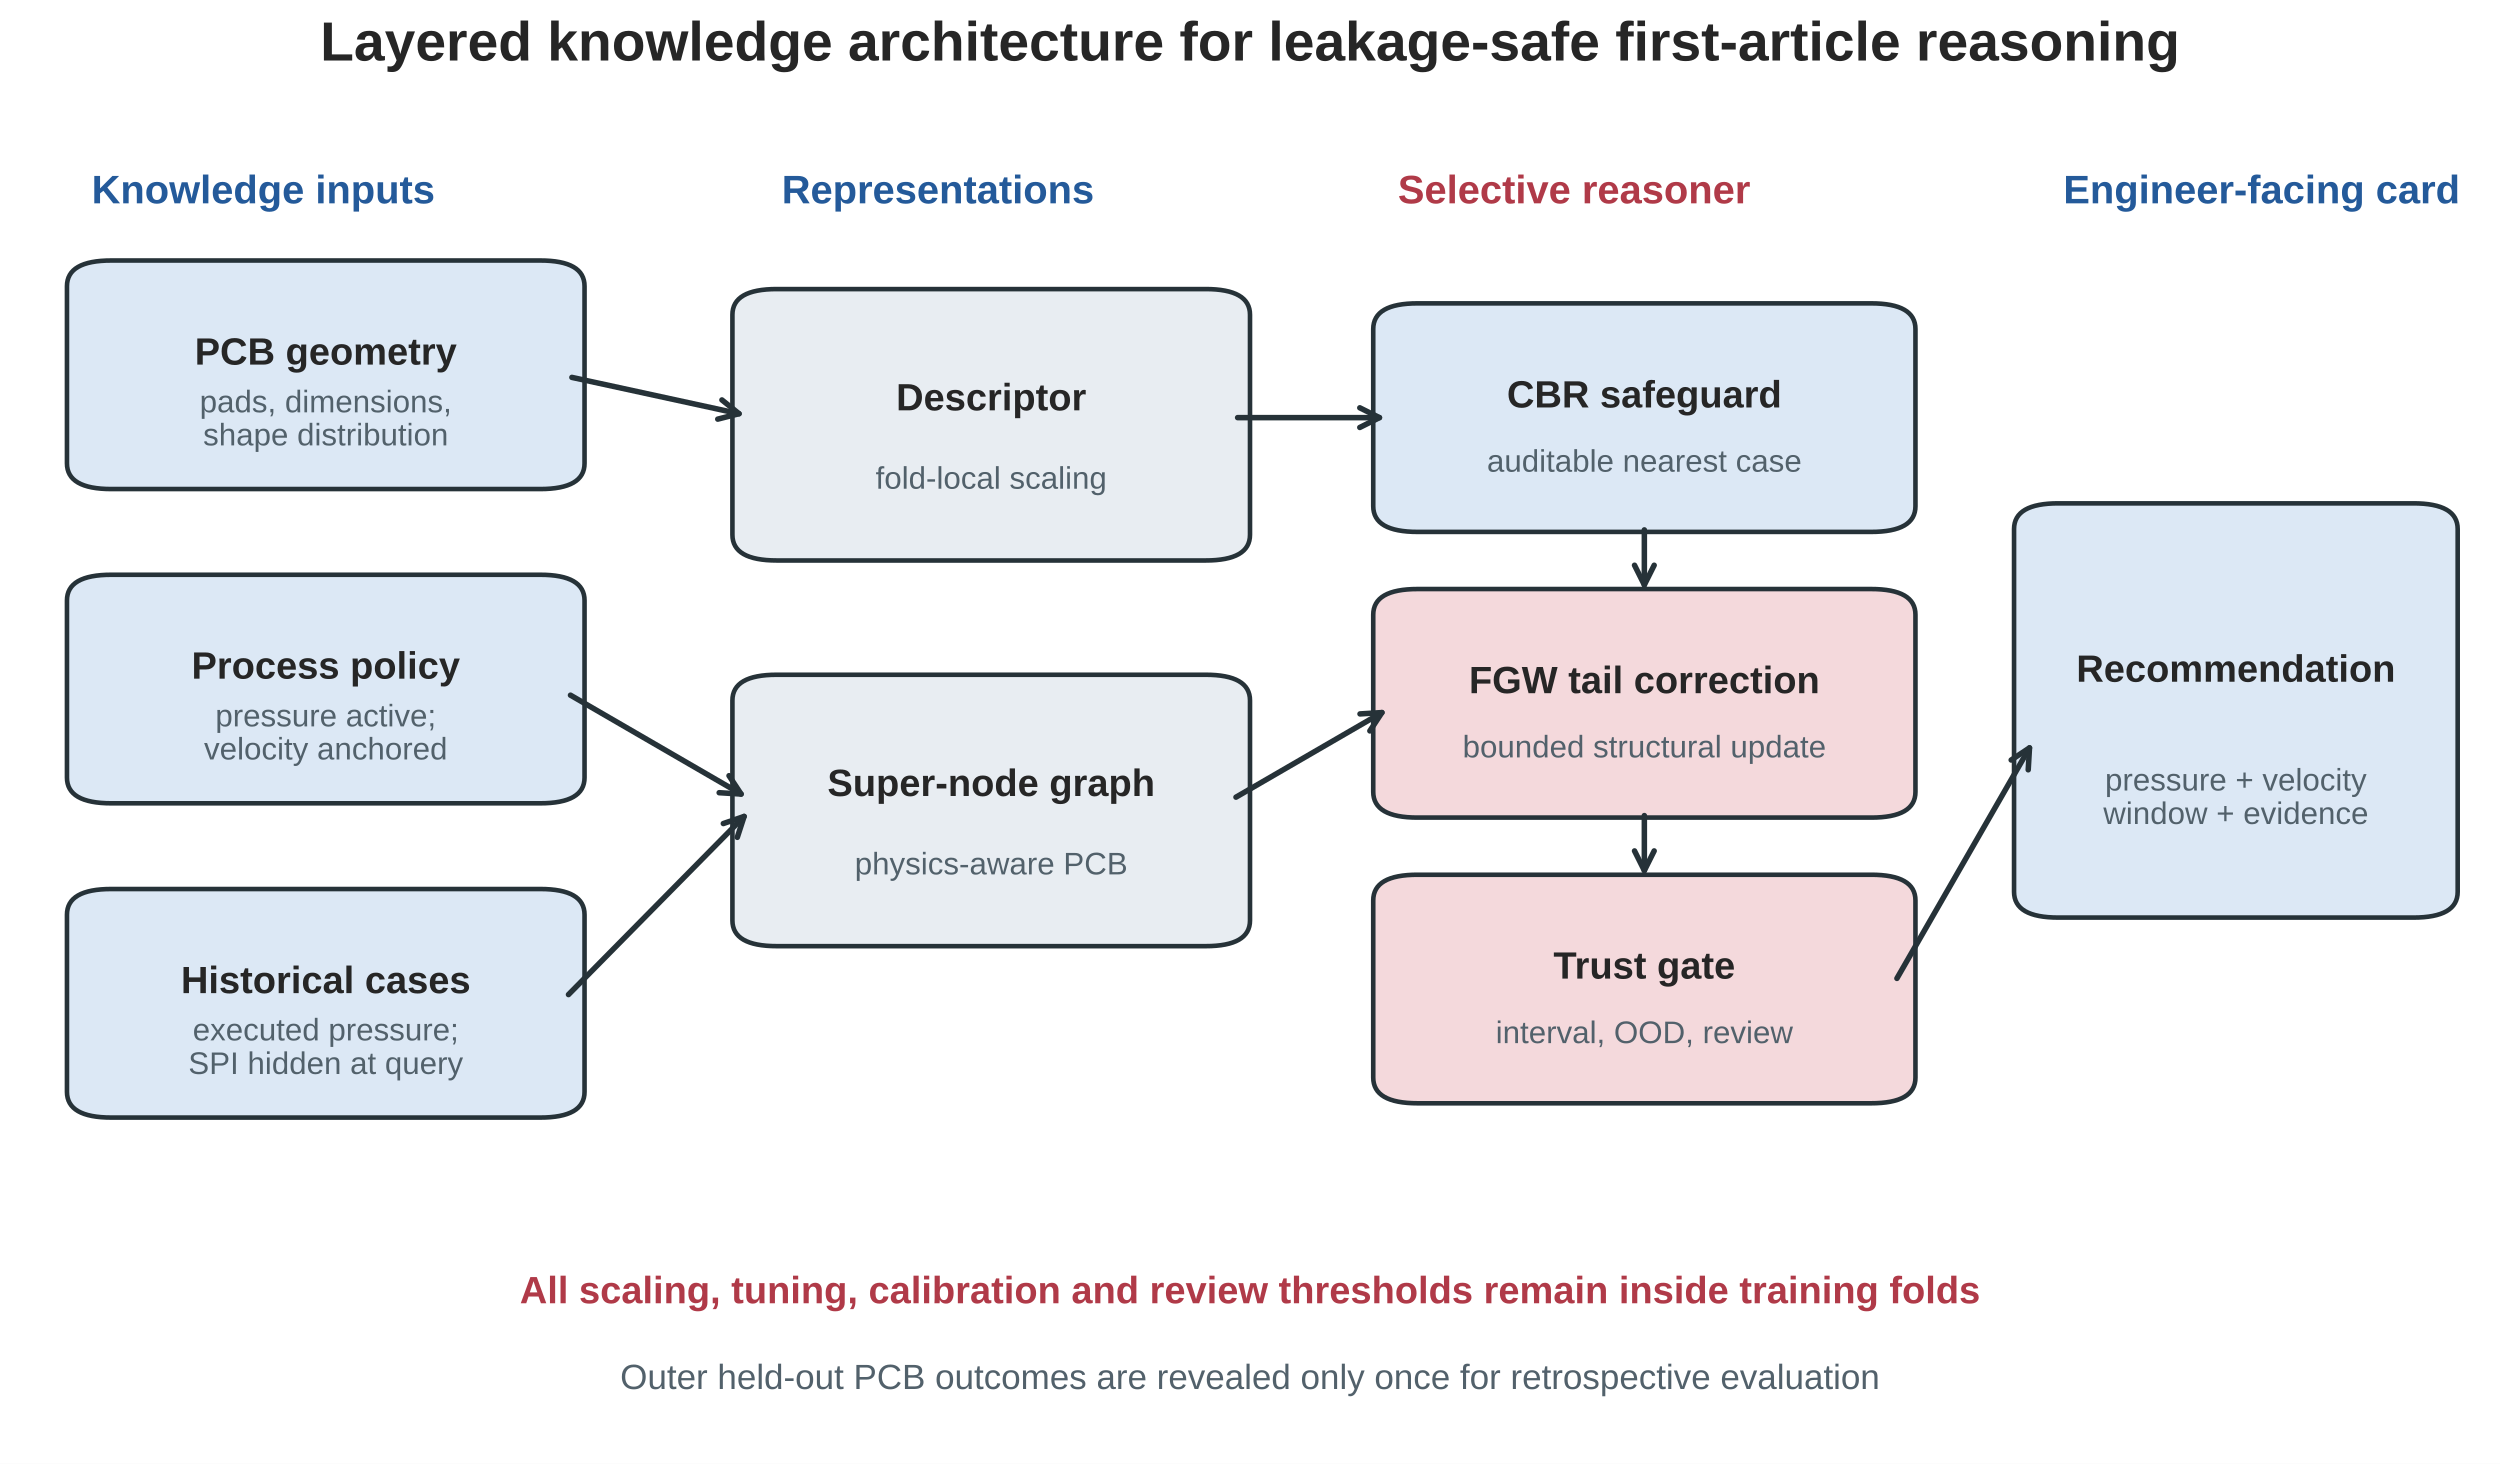
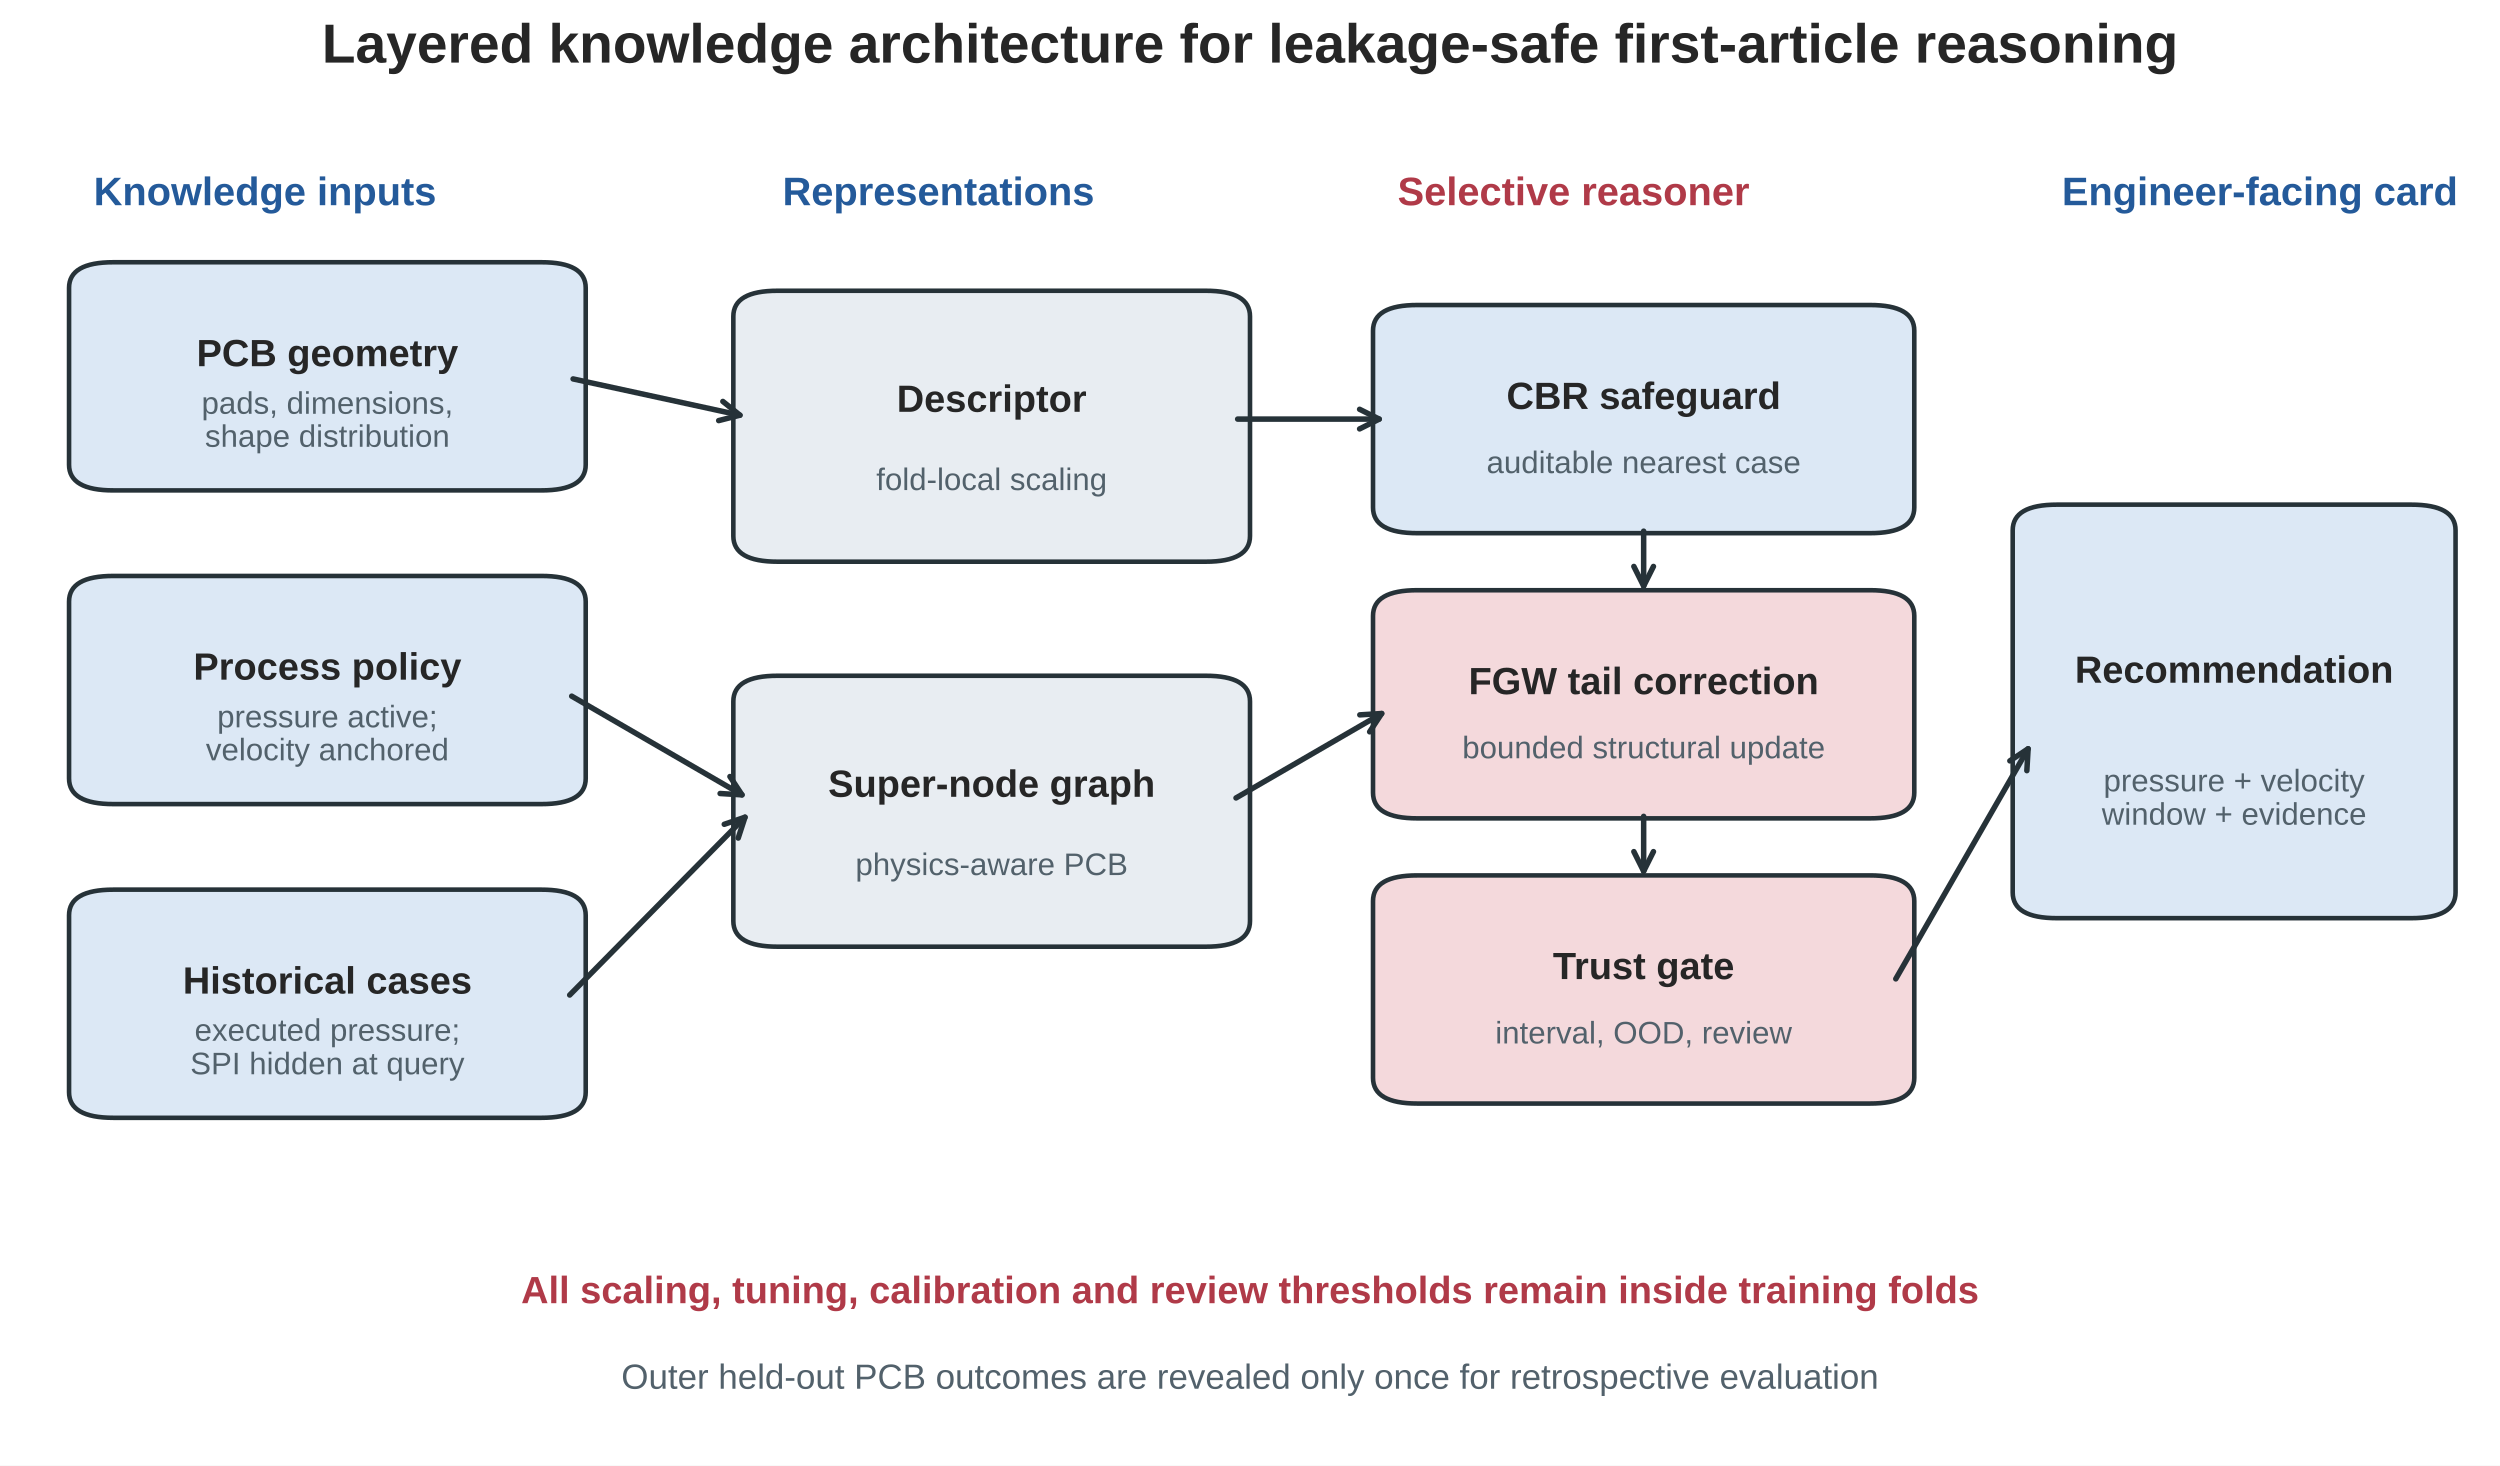
- <svg xmlns="http://www.w3.org/2000/svg" width="407.52pt" height="238.608pt" viewBox="0 0 407.52 238.608" version="1.1">
+ <svg xmlns="http://www.w3.org/2000/svg" width="408.24pt" height="239.328pt" viewBox="0 0 408.24 239.328" version="1.1">
  <defs>
    <style type="text/css">*{stroke-linejoin: round; stroke-linecap: butt}</style>
  </defs>
  <g id="figure_1">
    <g id="patch_1">
-       <path d="M 0 238.608  L 407.52 238.608  L 407.52 0  L 0 0  z " style="fill: #ffffff" />
+       <path d="M 0 239.328  L 408.24 239.328  L 408.24 0  L 0 0  z " style="fill: #ffffff" />
    </g>
    <g id="axes_1">
      <g id="patch_2">
-         <path d="M 18.147 79.72  L 88.053 79.72  Q 95.285 79.72 95.285 75.529  L 95.285 46.655  Q 95.285 42.464 88.053 42.464  L 18.147 42.464  Q 10.915 42.464 10.915 46.655  L 10.915 75.529  Q 10.915 79.72 18.147 79.72  z " clip-path="url(#p55be6aa438)" style="fill: #dce8f5; stroke: #263238; stroke-width: 0.75; stroke-linejoin: miter" />
+         <path d="M 18.507 80.08  L 88.413 80.08  Q 95.645 80.08 95.645 75.889  L 95.645 47.015  Q 95.645 42.824 88.413 42.824  L 18.507 42.824  Q 11.275 42.824 11.275 47.015  L 11.275 75.889  Q 11.275 80.08 18.507 80.08  z " clip-path="url(#pf913ad4987)" style="fill: #dce8f5; stroke: #263238; stroke-width: 0.75; stroke-linejoin: miter" />
      </g>
      <g id="patch_3">
-         <path d="M 18.147 130.946  L 88.053 130.946  Q 95.285 130.946 95.285 126.755  L 95.285 97.882  Q 95.285 93.691 88.053 93.691  L 18.147 93.691  Q 10.915 93.691 10.915 97.882  L 10.915 126.755  Q 10.915 130.946 18.147 130.946  z " clip-path="url(#p55be6aa438)" style="fill: #dce8f5; stroke: #263238; stroke-width: 0.75; stroke-linejoin: miter" />
+         <path d="M 18.507 131.306  L 88.413 131.306  Q 95.645 131.306 95.645 127.115  L 95.645 98.242  Q 95.645 94.051 88.413 94.051  L 18.507 94.051  Q 11.275 94.051 11.275 98.242  L 11.275 127.115  Q 11.275 131.306 18.507 131.306  z " clip-path="url(#pf913ad4987)" style="fill: #dce8f5; stroke: #263238; stroke-width: 0.75; stroke-linejoin: miter" />
      </g>
      <g id="patch_4">
-         <path d="M 18.147 182.173  L 88.053 182.173  Q 95.285 182.173 95.285 177.982  L 95.285 149.109  Q 95.285 144.917 88.053 144.917  L 18.147 144.917  Q 10.915 144.917 10.915 149.109  L 10.915 177.982  Q 10.915 182.173 18.147 182.173  z " clip-path="url(#p55be6aa438)" style="fill: #dce8f5; stroke: #263238; stroke-width: 0.75; stroke-linejoin: miter" />
+         <path d="M 18.507 182.533  L 88.413 182.533  Q 95.645 182.533 95.645 178.342  L 95.645 149.469  Q 95.645 145.277 88.413 145.277  L 18.507 145.277  Q 11.275 145.277 11.275 149.469  L 11.275 178.342  Q 11.275 182.533 18.507 182.533  z " clip-path="url(#pf913ad4987)" style="fill: #dce8f5; stroke: #263238; stroke-width: 0.75; stroke-linejoin: miter" />
      </g>
      <g id="patch_5">
-         <path d="M 126.622 91.362  L 196.528 91.362  Q 203.76 91.362 203.76 87.171  L 203.76 51.312  Q 203.76 47.121 196.528 47.121  L 126.622 47.121  Q 119.39 47.121 119.39 51.312  L 119.39 87.171  Q 119.39 91.362 126.622 91.362  z " clip-path="url(#p55be6aa438)" style="fill: #e8edf2; stroke: #263238; stroke-width: 0.75; stroke-linejoin: miter" />
+         <path d="M 126.982 91.722  L 196.888 91.722  Q 204.12 91.722 204.12 87.531  L 204.12 51.672  Q 204.12 47.481 196.888 47.481  L 126.982 47.481  Q 119.75 47.481 119.75 51.672  L 119.75 87.531  Q 119.75 91.722 126.982 91.722  z " clip-path="url(#pf913ad4987)" style="fill: #e8edf2; stroke: #263238; stroke-width: 0.75; stroke-linejoin: miter" />
      </g>
      <g id="patch_6">
-         <path d="M 126.622 154.231  L 196.528 154.231  Q 203.76 154.231 203.76 150.04  L 203.76 114.181  Q 203.76 109.99 196.528 109.99  L 126.622 109.99  Q 119.39 109.99 119.39 114.181  L 119.39 150.04  Q 119.39 154.231 126.622 154.231  z " clip-path="url(#p55be6aa438)" style="fill: #e8edf2; stroke: #263238; stroke-width: 0.75; stroke-linejoin: miter" />
+         <path d="M 126.982 154.591  L 196.888 154.591  Q 204.12 154.591 204.12 150.4  L 204.12 114.541  Q 204.12 110.35 196.888 110.35  L 126.982 110.35  Q 119.75 110.35 119.75 114.541  L 119.75 150.4  Q 119.75 154.591 126.982 154.591  z " clip-path="url(#pf913ad4987)" style="fill: #e8edf2; stroke: #263238; stroke-width: 0.75; stroke-linejoin: miter" />
      </g>
      <g id="patch_7">
-         <path d="M 231.08 86.705  L 305.004 86.705  Q 312.235 86.705 312.235 82.514  L 312.235 53.641  Q 312.235 49.45 305.004 49.45  L 231.08 49.45  Q 223.848 49.45 223.848 53.641  L 223.848 82.514  Q 223.848 86.705 231.08 86.705  z " clip-path="url(#p55be6aa438)" style="fill: #dce8f5; stroke: #263238; stroke-width: 0.75; stroke-linejoin: miter" />
+         <path d="M 231.44 87.065  L 305.364 87.065  Q 312.595 87.065 312.595 82.874  L 312.595 54.001  Q 312.595 49.81 305.364 49.81  L 231.44 49.81  Q 224.208 49.81 224.208 54.001  L 224.208 82.874  Q 224.208 87.065 231.44 87.065  z " clip-path="url(#pf913ad4987)" style="fill: #dce8f5; stroke: #263238; stroke-width: 0.75; stroke-linejoin: miter" />
      </g>
      <g id="patch_8">
-         <path d="M 231.08 133.275  L 305.004 133.275  Q 312.235 133.275 312.235 129.084  L 312.235 100.21  Q 312.235 96.019 305.004 96.019  L 231.08 96.019  Q 223.848 96.019 223.848 100.21  L 223.848 129.084  Q 223.848 133.275 231.08 133.275  z " clip-path="url(#p55be6aa438)" style="fill: #f4d9dc; stroke: #263238; stroke-width: 0.75; stroke-linejoin: miter" />
+         <path d="M 231.44 133.635  L 305.364 133.635  Q 312.595 133.635 312.595 129.444  L 312.595 100.57  Q 312.595 96.379 305.364 96.379  L 231.44 96.379  Q 224.208 96.379 224.208 100.57  L 224.208 129.444  Q 224.208 133.635 231.44 133.635  z " clip-path="url(#pf913ad4987)" style="fill: #f4d9dc; stroke: #263238; stroke-width: 0.75; stroke-linejoin: miter" />
      </g>
      <g id="patch_9">
-         <path d="M 231.08 179.844  L 305.004 179.844  Q 312.235 179.844 312.235 175.653  L 312.235 146.78  Q 312.235 142.589 305.004 142.589  L 231.08 142.589  Q 223.848 142.589 223.848 146.78  L 223.848 175.653  Q 223.848 179.844 231.08 179.844  z " clip-path="url(#p55be6aa438)" style="fill: #f4d9dc; stroke: #263238; stroke-width: 0.75; stroke-linejoin: miter" />
+         <path d="M 231.44 180.204  L 305.364 180.204  Q 312.595 180.204 312.595 176.013  L 312.595 147.14  Q 312.595 142.949 305.364 142.949  L 231.44 142.949  Q 224.208 142.949 224.208 147.14  L 224.208 176.013  Q 224.208 180.204 231.44 180.204  z " clip-path="url(#pf913ad4987)" style="fill: #f4d9dc; stroke: #263238; stroke-width: 0.75; stroke-linejoin: miter" />
      </g>
      <g id="patch_10">
-         <path d="M 335.537 149.574  L 393.391 149.574  Q 400.622 149.574 400.622 145.383  L 400.622 86.24  Q 400.622 82.048 393.391 82.048  L 335.537 82.048  Q 328.306 82.048 328.306 86.24  L 328.306 145.383  Q 328.306 149.574 335.537 149.574  z " clip-path="url(#p55be6aa438)" style="fill: #dce8f5; stroke: #263238; stroke-width: 0.75; stroke-linejoin: miter" />
+         <path d="M 335.897 149.934  L 393.751 149.934  Q 400.982 149.934 400.982 145.743  L 400.982 86.6  Q 400.982 82.408 393.751 82.408  L 335.897 82.408  Q 328.666 82.408 328.666 86.6  L 328.666 145.743  Q 328.666 149.934 335.897 149.934  z " clip-path="url(#pf913ad4987)" style="fill: #dce8f5; stroke: #263238; stroke-width: 0.75; stroke-linejoin: miter" />
      </g>
      <g id="patch_11">
-         <path d="M 93.225 61.518  Q 107.338 64.585 120.468 67.439  " clip-path="url(#p55be6aa438)" style="fill: none; stroke: #263238; stroke-width: 0.9; stroke-linecap: round" />
-         <path d="M 117.681 65.195  L 120.468 67.439  L 117.001 68.322  " clip-path="url(#p55be6aa438)" style="fill: none; stroke: #263238; stroke-width: 0.9; stroke-linecap: round" />
+         <path d="M 93.585 61.878  Q 107.698 64.945 120.828 67.799  " clip-path="url(#pf913ad4987)" style="fill: none; stroke: #263238; stroke-width: 0.9; stroke-linecap: round" />
+         <path d="M 118.041 65.555  L 120.828 67.799  L 117.361 68.682  " clip-path="url(#pf913ad4987)" style="fill: none; stroke: #263238; stroke-width: 0.9; stroke-linecap: round" />
      </g>
      <g id="patch_12">
-         <path d="M 92.997 113.321  Q 107.336 121.632 120.804 129.437  " clip-path="url(#p55be6aa438)" style="fill: none; stroke: #263238; stroke-width: 0.9; stroke-linecap: round" />
-         <path d="M 118.837 126.448  L 120.804 129.437  L 117.233 129.217  " clip-path="url(#p55be6aa438)" style="fill: none; stroke: #263238; stroke-width: 0.9; stroke-linecap: round" />
+         <path d="M 93.357 113.681  Q 107.696 121.992 121.164 129.797  " clip-path="url(#pf913ad4987)" style="fill: none; stroke: #263238; stroke-width: 0.9; stroke-linecap: round" />
+         <path d="M 119.197 126.808  L 121.164 129.797  L 117.593 129.577  " clip-path="url(#pf913ad4987)" style="fill: none; stroke: #263238; stroke-width: 0.9; stroke-linecap: round" />
      </g>
      <g id="patch_13">
-         <path d="M 92.67 162.123  Q 107.336 147.247 121.296 133.088  " clip-path="url(#p55be6aa438)" style="fill: none; stroke: #263238; stroke-width: 0.9; stroke-linecap: round" />
-         <path d="M 117.91 134.244  L 121.296 133.088  L 120.189 136.49  " clip-path="url(#p55be6aa438)" style="fill: none; stroke: #263238; stroke-width: 0.9; stroke-linecap: round" />
+         <path d="M 93.03 162.483  Q 107.696 147.607 121.656 133.448  " clip-path="url(#pf913ad4987)" style="fill: none; stroke: #263238; stroke-width: 0.9; stroke-linecap: round" />
+         <path d="M 118.27 134.604  L 121.656 133.448  L 120.549 136.85  " clip-path="url(#pf913ad4987)" style="fill: none; stroke: #263238; stroke-width: 0.9; stroke-linecap: round" />
      </g>
      <g id="patch_14">
-         <path d="M 201.744 68.077  Q 213.805 68.077 224.86 68.077  " clip-path="url(#p55be6aa438)" style="fill: none; stroke: #263238; stroke-width: 0.9; stroke-linecap: round" />
-         <path d="M 221.66 66.477  L 224.86 68.077  L 221.66 69.677  " clip-path="url(#p55be6aa438)" style="fill: none; stroke: #263238; stroke-width: 0.9; stroke-linecap: round" />
+         <path d="M 202.104 68.437  Q 214.165 68.437 225.22 68.437  " clip-path="url(#pf913ad4987)" style="fill: none; stroke: #263238; stroke-width: 0.9; stroke-linecap: round" />
+         <path d="M 222.02 66.837  L 225.22 68.437  L 222.02 70.037  " clip-path="url(#pf913ad4987)" style="fill: none; stroke: #263238; stroke-width: 0.9; stroke-linecap: round" />
      </g>
      <g id="patch_15">
-         <path d="M 201.476 129.942  Q 213.806 122.796 225.265 116.154  " clip-path="url(#p55be6aa438)" style="fill: none; stroke: #263238; stroke-width: 0.9; stroke-linecap: round" />
-         <path d="M 221.694 116.374  L 225.265 116.154  L 223.299 119.143  " clip-path="url(#p55be6aa438)" style="fill: none; stroke: #263238; stroke-width: 0.9; stroke-linecap: round" />
+         <path d="M 201.836 130.302  Q 214.166 123.156 225.625 116.514  " clip-path="url(#pf913ad4987)" style="fill: none; stroke: #263238; stroke-width: 0.9; stroke-linecap: round" />
+         <path d="M 222.054 116.734  L 225.625 116.514  L 223.659 119.503  " clip-path="url(#pf913ad4987)" style="fill: none; stroke: #263238; stroke-width: 0.9; stroke-linecap: round" />
      </g>
      <g id="patch_16">
-         <path d="M 268.042 86.379  Q 268.042 91.363 268.042 95.34  " clip-path="url(#p55be6aa438)" style="fill: none; stroke: #263238; stroke-width: 0.9; stroke-linecap: round" />
-         <path d="M 269.642 92.14  L 268.042 95.34  L 266.442 92.14  " clip-path="url(#p55be6aa438)" style="fill: none; stroke: #263238; stroke-width: 0.9; stroke-linecap: round" />
+         <path d="M 268.402 86.739  Q 268.402 91.723 268.402 95.7  " clip-path="url(#pf913ad4987)" style="fill: none; stroke: #263238; stroke-width: 0.9; stroke-linecap: round" />
+         <path d="M 270.002 92.5  L 268.402 95.7  L 266.802 92.5  " clip-path="url(#pf913ad4987)" style="fill: none; stroke: #263238; stroke-width: 0.9; stroke-linecap: round" />
      </g>
      <g id="patch_17">
-         <path d="M 268.042 132.949  Q 268.042 137.932 268.042 141.909  " clip-path="url(#p55be6aa438)" style="fill: none; stroke: #263238; stroke-width: 0.9; stroke-linecap: round" />
-         <path d="M 269.642 138.709  L 268.042 141.909  L 266.442 138.709  " clip-path="url(#p55be6aa438)" style="fill: none; stroke: #263238; stroke-width: 0.9; stroke-linecap: round" />
+         <path d="M 268.402 133.309  Q 268.402 138.292 268.402 142.269  " clip-path="url(#pf913ad4987)" style="fill: none; stroke: #263238; stroke-width: 0.9; stroke-linecap: round" />
+         <path d="M 270.002 139.069  L 268.402 142.269  L 266.802 139.069  " clip-path="url(#pf913ad4987)" style="fill: none; stroke: #263238; stroke-width: 0.9; stroke-linecap: round" />
      </g>
      <g id="patch_18">
-         <path d="M 309.214 159.485  Q 320.27 140.261 330.824 121.91  " clip-path="url(#p55be6aa438)" style="fill: none; stroke: #263238; stroke-width: 0.9; stroke-linecap: round" />
-         <path d="M 327.842 123.886  L 330.824 121.91  L 330.616 125.482  " clip-path="url(#p55be6aa438)" style="fill: none; stroke: #263238; stroke-width: 0.9; stroke-linecap: round" />
+         <path d="M 309.574 159.845  Q 320.63 140.621 331.184 122.27  " clip-path="url(#pf913ad4987)" style="fill: none; stroke: #263238; stroke-width: 0.9; stroke-linecap: round" />
+         <path d="M 328.202 124.246  L 331.184 122.27  L 330.976 125.842  " clip-path="url(#pf913ad4987)" style="fill: none; stroke: #263238; stroke-width: 0.9; stroke-linecap: round" />
      </g>
      <g id="text_1">
-         <text style="fill: #262626; font: 700 9px 'Arial', 'DejaVu Sans', 'Liberation Sans', sans-serif; text-anchor: middle" x="203.76" y="9.865" transform="rotate(-0 203.76 9.86544)">Layered knowledge architecture for leakage-safe first-article reasoning</text>
+         <text style="fill: #262626; font: 700 9px 'Arial', 'DejaVu Sans', 'Liberation Sans', sans-serif; text-anchor: middle" x="204.12" y="10.225" transform="rotate(-0 204.12 10.22544)">Layered knowledge architecture for leakage-safe first-article reasoning</text>
      </g>
      <g id="text_2">
-         <text style="fill: #245a9a; font: 700 6.5px 'Arial', 'DejaVu Sans', 'Liberation Sans', sans-serif; text-anchor: start" x="14.933" y="33.15" transform="rotate(-0 14.9328 33.15024)">Knowledge inputs</text>
+         <text style="fill: #245a9a; font: 700 6.5px 'Arial', 'DejaVu Sans', 'Liberation Sans', sans-serif; text-anchor: start" x="15.293" y="33.51" transform="rotate(-0 15.2928 33.51024)">Knowledge inputs</text>
      </g>
      <g id="text_3">
-         <text style="fill: #245a9a; font: 700 6.5px 'Arial', 'DejaVu Sans', 'Liberation Sans', sans-serif; text-anchor: start" x="127.426" y="33.15" transform="rotate(-0 127.4256 33.15024)">Representations</text>
+         <text style="fill: #245a9a; font: 700 6.5px 'Arial', 'DejaVu Sans', 'Liberation Sans', sans-serif; text-anchor: start" x="127.786" y="33.51" transform="rotate(-0 127.7856 33.51024)">Representations</text>
      </g>
      <g id="text_4">
-         <text style="fill: #b03a48; font: 700 6.5px 'Arial', 'DejaVu Sans', 'Liberation Sans', sans-serif; text-anchor: start" x="227.866" y="33.15" transform="rotate(-0 227.8656 33.15024)">Selective reasoner</text>
+         <text style="fill: #b03a48; font: 700 6.5px 'Arial', 'DejaVu Sans', 'Liberation Sans', sans-serif; text-anchor: start" x="228.226" y="33.51" transform="rotate(-0 228.2256 33.51024)">Selective reasoner</text>
      </g>
      <g id="text_5">
-         <text style="fill: #245a9a; font: 700 6.5px 'Arial', 'DejaVu Sans', 'Liberation Sans', sans-serif; text-anchor: start" x="336.341" y="33.15" transform="rotate(-0 336.3408 33.15024)">Engineer-facing card</text>
+         <text style="fill: #245a9a; font: 700 6.5px 'Arial', 'DejaVu Sans', 'Liberation Sans', sans-serif; text-anchor: start" x="336.701" y="33.51" transform="rotate(-0 336.7008 33.51024)">Engineer-facing card</text>
      </g>
      <g id="text_6">
-         <text style="fill: #262626; font: 700 6.2px 'Arial', 'DejaVu Sans', 'Liberation Sans', sans-serif; text-anchor: middle" x="53.1" y="59.436" transform="rotate(-0 53.1 59.43638)">PCB geometry</text>
+         <text style="fill: #262626; font: 700 6.2px 'Arial', 'DejaVu Sans', 'Liberation Sans', sans-serif; text-anchor: middle" x="53.46" y="59.796" transform="rotate(-0 53.46 59.79638)">PCB geometry</text>
      </g>
      <g id="text_7">
-         <text style="fill: #52616b; font: 5.1px 'Arial', 'DejaVu Sans', 'Liberation Sans', sans-serif" transform="translate(32.54819 67.21103)">pads, dimensions,</text>
-         <text style="fill: #52616b; font: 5.1px 'Arial', 'DejaVu Sans', 'Liberation Sans', sans-serif" transform="translate(33.11358 72.60524)">shape distribution</text>
+         <text style="fill: #52616b; font: 5.1px 'Arial', 'DejaVu Sans', 'Liberation Sans', sans-serif" transform="translate(32.90819 67.57103)">pads, dimensions,</text>
+         <text style="fill: #52616b; font: 5.1px 'Arial', 'DejaVu Sans', 'Liberation Sans', sans-serif" transform="translate(33.47358 72.96524)">shape distribution</text>
      </g>
      <g id="text_8">
-         <text style="fill: #262626; font: 700 6.2px 'Arial', 'DejaVu Sans', 'Liberation Sans', sans-serif; text-anchor: middle" x="53.1" y="110.625" transform="rotate(-0 53.1 110.6252)">Process policy</text>
+         <text style="fill: #262626; font: 700 6.2px 'Arial', 'DejaVu Sans', 'Liberation Sans', sans-serif; text-anchor: middle" x="53.46" y="110.985" transform="rotate(-0 53.46 110.9852)">Process policy</text>
      </g>
      <g id="text_9">
-         <text style="fill: #52616b; font: 5.1px 'Arial', 'DejaVu Sans', 'Liberation Sans', sans-serif" transform="translate(35.10178 118.4077)">pressure active;</text>
-         <text style="fill: #52616b; font: 5.1px 'Arial', 'DejaVu Sans', 'Liberation Sans', sans-serif" transform="translate(33.25662 123.8019)">velocity anchored</text>
+         <text style="fill: #52616b; font: 5.1px 'Arial', 'DejaVu Sans', 'Liberation Sans', sans-serif" transform="translate(35.46178 118.7677)">pressure active;</text>
+         <text style="fill: #52616b; font: 5.1px 'Arial', 'DejaVu Sans', 'Liberation Sans', sans-serif" transform="translate(33.61662 124.1619)">velocity anchored</text>
      </g>
      <g id="text_10">
-         <text style="fill: #262626; font: 700 6.2px 'Arial', 'DejaVu Sans', 'Liberation Sans', sans-serif; text-anchor: middle" x="53.1" y="161.892" transform="rotate(-0 53.1 161.8924)">Historical cases</text>
+         <text style="fill: #262626; font: 700 6.2px 'Arial', 'DejaVu Sans', 'Liberation Sans', sans-serif; text-anchor: middle" x="53.46" y="162.252" transform="rotate(-0 53.46 162.2524)">Historical cases</text>
      </g>
      <g id="text_11">
-         <text style="fill: #52616b; font: 5.1px 'Arial', 'DejaVu Sans', 'Liberation Sans', sans-serif" transform="translate(31.41424 169.597)">executed pressure;</text>
-         <text style="fill: #52616b; font: 5.1px 'Arial', 'DejaVu Sans', 'Liberation Sans', sans-serif" transform="translate(30.70303 175.0658)">SPI hidden at query</text>
+         <text style="fill: #52616b; font: 5.1px 'Arial', 'DejaVu Sans', 'Liberation Sans', sans-serif" transform="translate(31.77424 169.957)">executed pressure;</text>
+         <text style="fill: #52616b; font: 5.1px 'Arial', 'DejaVu Sans', 'Liberation Sans', sans-serif" transform="translate(31.06303 175.4258)">SPI hidden at query</text>
      </g>
      <g id="text_12">
-         <text style="fill: #262626; font: 700 6.2px 'Arial', 'DejaVu Sans', 'Liberation Sans', sans-serif; text-anchor: middle" x="161.575" y="66.89" transform="rotate(-0 161.5752 66.89042)">Descriptor</text>
+         <text style="fill: #262626; font: 700 6.2px 'Arial', 'DejaVu Sans', 'Liberation Sans', sans-serif; text-anchor: middle" x="161.935" y="67.25" transform="rotate(-0 161.9352 67.25042)">Descriptor</text>
      </g>
      <g id="text_13">
-         <text style="fill: #52616b; font: 5.1px 'Arial', 'DejaVu Sans', 'Liberation Sans', sans-serif; text-anchor: middle" x="161.575" y="79.666" transform="rotate(-0 161.5752 79.66566)">fold-local scaling</text>
+         <text style="fill: #52616b; font: 5.1px 'Arial', 'DejaVu Sans', 'Liberation Sans', sans-serif; text-anchor: middle" x="161.935" y="80.026" transform="rotate(-0 161.9352 80.02566)">fold-local scaling</text>
      </g>
      <g id="text_14">
-         <text style="fill: #262626; font: 700 6.2px 'Arial', 'DejaVu Sans', 'Liberation Sans', sans-serif; text-anchor: middle" x="161.575" y="129.756" transform="rotate(-0 161.5752 129.7565)">Super-node graph</text>
+         <text style="fill: #262626; font: 700 6.2px 'Arial', 'DejaVu Sans', 'Liberation Sans', sans-serif; text-anchor: middle" x="161.935" y="130.116" transform="rotate(-0 161.9352 130.1165)">Super-node graph</text>
      </g>
      <g id="text_15">
-         <text style="fill: #52616b; font: 5.1px 'Arial', 'DejaVu Sans', 'Liberation Sans', sans-serif; text-anchor: middle" x="161.575" y="142.535" transform="rotate(-0 161.5752 142.5346)">physics-aware PCB</text>
+         <text style="fill: #52616b; font: 5.1px 'Arial', 'DejaVu Sans', 'Liberation Sans', sans-serif; text-anchor: middle" x="161.935" y="142.895" transform="rotate(-0 161.9352 142.8946)">physics-aware PCB</text>
      </g>
      <g id="text_16">
-         <text style="fill: #262626; font: 700 6.2px 'Arial', 'DejaVu Sans', 'Liberation Sans', sans-serif; text-anchor: middle" x="268.042" y="66.422" transform="rotate(-0 268.0416 66.42182)">CBR safeguard</text>
+         <text style="fill: #262626; font: 700 6.2px 'Arial', 'DejaVu Sans', 'Liberation Sans', sans-serif; text-anchor: middle" x="268.402" y="66.782" transform="rotate(-0 268.4016 66.78182)">CBR safeguard</text>
      </g>
      <g id="text_17">
-         <text style="fill: #52616b; font: 5.1px 'Arial', 'DejaVu Sans', 'Liberation Sans', sans-serif; text-anchor: middle" x="268.042" y="76.894" transform="rotate(-0 268.0416 76.89357)">auditable nearest case</text>
+         <text style="fill: #52616b; font: 5.1px 'Arial', 'DejaVu Sans', 'Liberation Sans', sans-serif; text-anchor: middle" x="268.402" y="77.254" transform="rotate(-0 268.4016 77.25357)">auditable nearest case</text>
      </g>
      <g id="text_18">
-         <text style="fill: #262626; font: 700 6.2px 'Arial', 'DejaVu Sans', 'Liberation Sans', sans-serif; text-anchor: middle" x="268.042" y="112.994" transform="rotate(-0 268.0416 112.9943)">FGW tail correction</text>
+         <text style="fill: #262626; font: 700 6.2px 'Arial', 'DejaVu Sans', 'Liberation Sans', sans-serif; text-anchor: middle" x="268.402" y="113.354" transform="rotate(-0 268.4016 113.3543)">FGW tail correction</text>
      </g>
      <g id="text_19">
-         <text style="fill: #52616b; font: 5.1px 'Arial', 'DejaVu Sans', 'Liberation Sans', sans-serif; text-anchor: middle" x="268.042" y="123.463" transform="rotate(-0 268.0416 123.4632)">bounded structural update</text>
+         <text style="fill: #52616b; font: 5.1px 'Arial', 'DejaVu Sans', 'Liberation Sans', sans-serif; text-anchor: middle" x="268.402" y="123.823" transform="rotate(-0 268.4016 123.8232)">bounded structural update</text>
      </g>
      <g id="text_20">
-         <text style="fill: #262626; font: 700 6.2px 'Arial', 'DejaVu Sans', 'Liberation Sans', sans-serif; text-anchor: middle" x="268.042" y="159.523" transform="rotate(-0 268.0416 159.5232)">Trust gate</text>
+         <text style="fill: #262626; font: 700 6.2px 'Arial', 'DejaVu Sans', 'Liberation Sans', sans-serif; text-anchor: middle" x="268.402" y="159.883" transform="rotate(-0 268.4016 159.8832)">Trust gate</text>
      </g>
      <g id="text_21">
-         <text style="fill: #52616b; font: 5.1px 'Arial', 'DejaVu Sans', 'Liberation Sans', sans-serif; text-anchor: middle" x="268.042" y="170.033" transform="rotate(-0 268.0416 170.0328)">interval, OOD, review</text>
+         <text style="fill: #52616b; font: 5.1px 'Arial', 'DejaVu Sans', 'Liberation Sans', sans-serif; text-anchor: middle" x="268.402" y="170.393" transform="rotate(-0 268.4016 170.3928)">interval, OOD, review</text>
      </g>
      <g id="text_22">
-         <text style="fill: #262626; font: 700 6.2px 'Arial', 'DejaVu Sans', 'Liberation Sans', sans-serif; text-anchor: middle" x="364.464" y="111.132" transform="rotate(-0 364.464 111.1315)">Recommendation</text>
+         <text style="fill: #262626; font: 700 6.2px 'Arial', 'DejaVu Sans', 'Liberation Sans', sans-serif; text-anchor: middle" x="364.824" y="111.492" transform="rotate(-0 364.824 111.4915)">Recommendation</text>
      </g>
      <g id="text_23">
-         <text style="fill: #52616b; font: 5.1px 'Arial', 'DejaVu Sans', 'Liberation Sans', sans-serif" transform="translate(343.1348 128.8626)">pressure + velocity</text>
-         <text style="fill: #52616b; font: 5.1px 'Arial', 'DejaVu Sans', 'Liberation Sans', sans-serif" transform="translate(342.8472 134.3166)">window + evidence</text>
+         <text style="fill: #52616b; font: 5.1px 'Arial', 'DejaVu Sans', 'Liberation Sans', sans-serif" transform="translate(343.4948 129.2226)">pressure + velocity</text>
+         <text style="fill: #52616b; font: 5.1px 'Arial', 'DejaVu Sans', 'Liberation Sans', sans-serif" transform="translate(343.2072 134.6766)">window + evidence</text>
      </g>
      <g id="text_24">
-         <text style="fill: #b03a48; font: 700 6.2px 'Arial', 'DejaVu Sans', 'Liberation Sans', sans-serif; text-anchor: middle" x="203.76" y="212.443" transform="rotate(-0 203.76 212.4432)">All scaling, tuning, calibration and review thresholds remain inside training folds</text>
+         <text style="fill: #b03a48; font: 700 6.2px 'Arial', 'DejaVu Sans', 'Liberation Sans', sans-serif; text-anchor: middle" x="204.12" y="212.803" transform="rotate(-0 204.12 212.8032)">All scaling, tuning, calibration and review thresholds remain inside training folds</text>
      </g>
      <g id="text_25">
-         <text style="fill: #52616b; font: 5.7px 'Arial', 'DejaVu Sans', 'Liberation Sans', sans-serif; text-anchor: middle" x="203.76" y="226.414" transform="rotate(-0 203.76 226.4141)">Outer held-out PCB outcomes are revealed only once for retrospective evaluation</text>
+         <text style="fill: #52616b; font: 5.7px 'Arial', 'DejaVu Sans', 'Liberation Sans', sans-serif; text-anchor: middle" x="204.12" y="226.774" transform="rotate(-0 204.12 226.7741)">Outer held-out PCB outcomes are revealed only once for retrospective evaluation</text>
      </g>
    </g>
  </g>
  <defs>
-     <clipPath id="p55be6aa438">
-       <rect x="2.88" y="2.88" width="401.76" height="232.848" />
+     <clipPath id="pf913ad4987">
+       <rect x="3.24" y="3.24" width="401.76" height="232.848" />
    </clipPath>
  </defs>
</svg>
